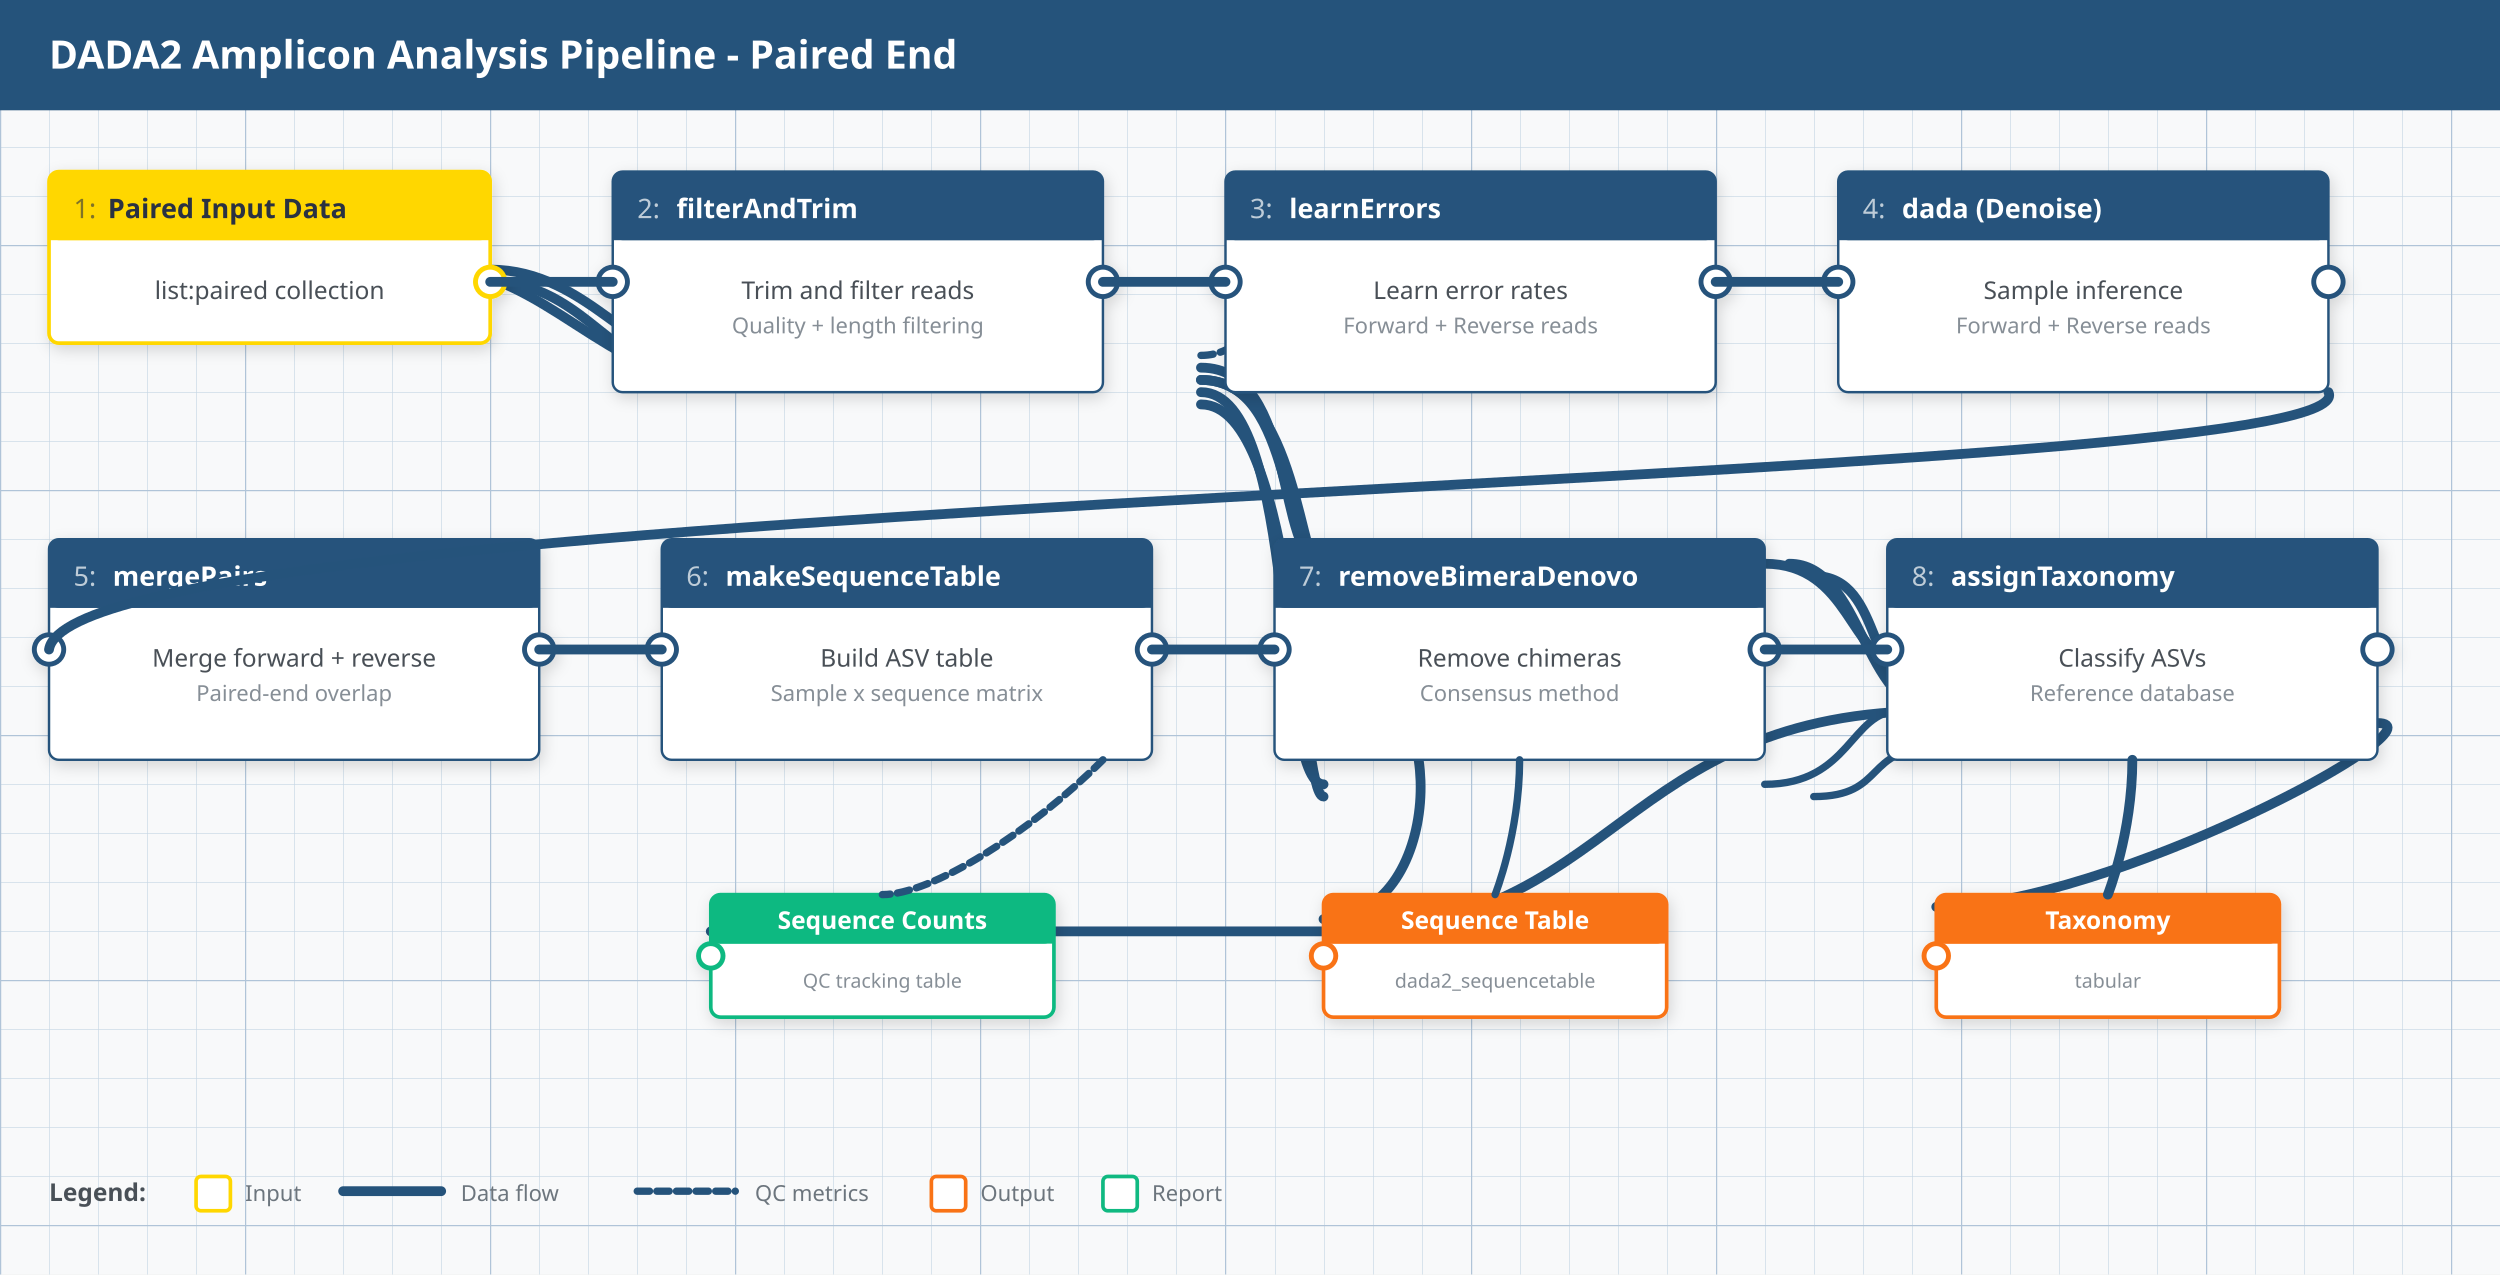
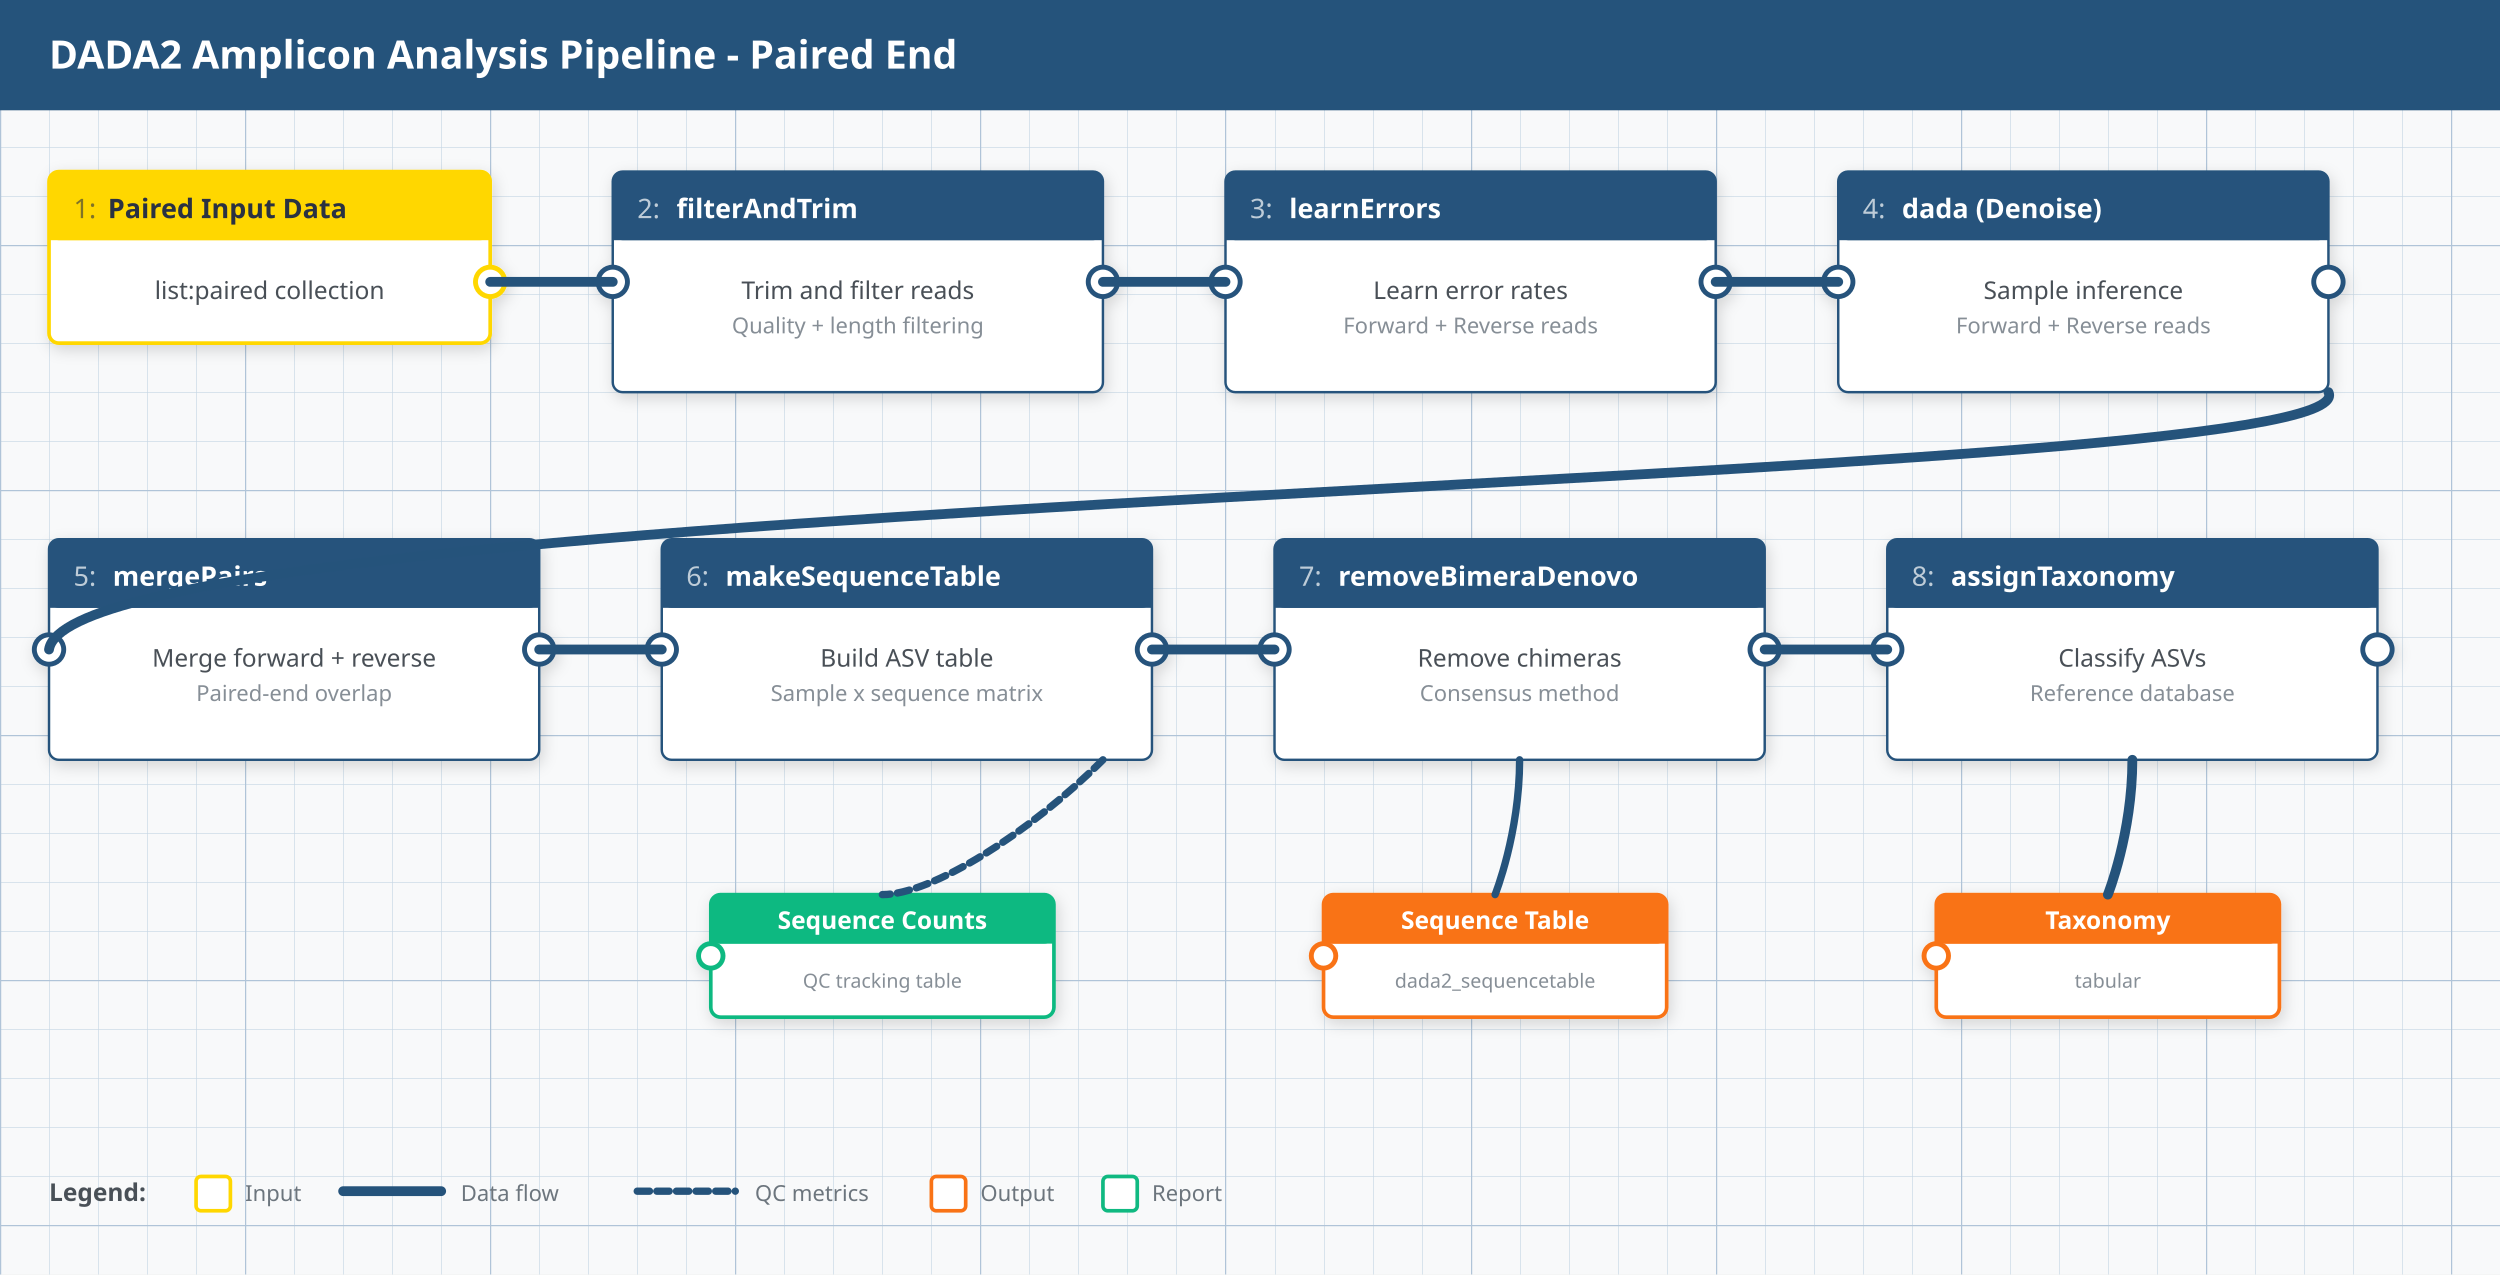
<svg xmlns="http://www.w3.org/2000/svg" viewBox="0 0 1020 520" role="img" aria-label="DADA2 paired-end amplicon analysis workflow diagram">
  <defs>
    <pattern id="grid" width="20" height="20" patternUnits="userSpaceOnUse">
      <path d="M 20 0 L 0 0 0 20" fill="none" stroke="#c5d5e4" stroke-width="0.5" />
    </pattern>
    <pattern id="grid-major" width="100" height="100" patternUnits="userSpaceOnUse">
      <rect width="100" height="100" fill="url(#grid)" />
      <path d="M 100 0 L 0 0 0 100" fill="none" stroke="#b0c4d8" stroke-width="1" />
    </pattern>
    <style>
      .connection { stroke: #25537b; stroke-width: 4; fill: none; stroke-linecap: round; }
      .connection-qc { stroke: #25537b; stroke-width: 3; fill: none; stroke-linecap: round; stroke-dasharray: 5 3; }
      .connection-secondary { stroke: #25537b; stroke-width: 3; fill: none; stroke-linecap: round; }
      .node-card { filter: drop-shadow(1px 2px 3px rgba(0,0,0,0.15)); }
    </style>
  </defs>
  <rect width="1020" height="520" fill="#f8f9fa" />
  <rect width="1020" height="520" fill="url(#grid-major)" />
  <rect x="0" y="0" width="1020" height="45" fill="#25537b" />
  <text x="20" y="28" font-family="system-ui, sans-serif" font-size="16" font-weight="600" fill="white">DADA2 Amplicon Analysis Pipeline - Paired End</text>
-   <path d="M 200 115 C 240 115, 250 155, 290 155" class="connection" />
-   <path d="M 490 145 C 520 145, 520 95, 540 95" class="connection-qc" />
-   <path d="M 490 155 C 530 155, 530 235, 540 235" class="connection" />
-   <path d="M 490 165 C 530 165, 530 325, 540 325" class="connection" />
-   <path d="M 740 235 C 770 235, 760 285, 790 285" class="connection" />
-   <path d="M 740 325 C 770 325, 760 305, 790 305" class="connection-secondary" />
-   <path d="M 970 295 C 1000 295, 860 370, 790 370" class="connection" />
-   <path d="M 200 110 C 240 110, 260 150, 290 150" class="connection" />
-   <path d="M 490 150 C 530 150, 520 230, 540 230" class="connection" />
-   <path d="M 490 160 C 530 160, 520 320, 540 320" class="connection" />
-   <path d="M 720 230 C 755 230, 755 270, 775 270" class="connection" />
-   <path d="M 720 320 C 755 320, 755 290, 775 290" class="connection-secondary" />
-   <path d="M 555 280 C 590 280, 590 375, 540 375" class="connection" />
-   <path d="M 180 110 C 220 110, 250 155, 290 155" class="connection" />
-   <path d="M 490 155 C 530 155, 520 230, 545 230" class="connection" />
-   <path d="M 730 230 C 760 230, 760 290, 790 290" class="connection" />
-   <path d="M 790 290 C 660 290, 660 380, 545 380" class="connection" />
-   <path d="M 545 380 C 510 380, 510 380, 290 380" class="connection" />
-   <path d="M 180 110 C 225 110, 245 152, 290 152" class="connection" opacity="0" />
-   <path d="M 490 152 C 520 152, 520 225, 540 225" class="connection" opacity="0" />
  <g class="node-card" transform="translate(20,70)">
    <rect width="180" height="70" rx="4" fill="white" stroke="#ffd700" stroke-width="1.5" />
    <rect width="180" height="28" rx="4" fill="#ffd700" />
    <rect x="0" y="24" width="180" height="4" fill="#ffd700" />
    <text x="10" y="19" font-family="system-ui, sans-serif" font-size="11" fill="rgba(44,49,67,0.6)">1:</text>
    <text x="24" y="19" font-family="system-ui, sans-serif" font-size="11" font-weight="600" fill="#2C3143">Paired Input Data</text>
    <text x="90" y="52" text-anchor="middle" font-family="system-ui, sans-serif" font-size="10" fill="#495057">list:paired collection</text>
    <circle cx="180" cy="45" r="6" fill="white" stroke="#ffd700" stroke-width="2" />
  </g>
  <g class="node-card" transform="translate(250,70)">
    <rect width="200" height="90" rx="4" fill="white" stroke="#25537b" stroke-width="1" />
    <rect width="200" height="28" rx="4" fill="#25537b" />
    <rect x="0" y="24" width="200" height="4" fill="#25537b" />
    <text x="10" y="19" font-family="system-ui, sans-serif" font-size="11" fill="rgba(255,255,255,0.7)">2:</text>
    <text x="26" y="19" font-family="system-ui, sans-serif" font-size="11" font-weight="600" fill="white">filterAndTrim</text>
    <text x="100" y="52" text-anchor="middle" font-family="system-ui, sans-serif" font-size="10" fill="#495057">Trim and filter reads</text>
    <text x="100" y="66" text-anchor="middle" font-family="system-ui, sans-serif" font-size="9" fill="#868e96">Quality + length filtering</text>
    <circle cx="0" cy="45" r="6" fill="white" stroke="#25537b" stroke-width="2" />
    <circle cx="200" cy="45" r="6" fill="white" stroke="#25537b" stroke-width="2" />
  </g>
  <g class="node-card" transform="translate(500,70)">
    <rect width="200" height="90" rx="4" fill="white" stroke="#25537b" stroke-width="1" />
    <rect width="200" height="28" rx="4" fill="#25537b" />
    <rect x="0" y="24" width="200" height="4" fill="#25537b" />
    <text x="10" y="19" font-family="system-ui, sans-serif" font-size="11" fill="rgba(255,255,255,0.7)">3:</text>
    <text x="26" y="19" font-family="system-ui, sans-serif" font-size="11" font-weight="600" fill="white">learnErrors</text>
    <text x="100" y="52" text-anchor="middle" font-family="system-ui, sans-serif" font-size="10" fill="#495057">Learn error rates</text>
    <text x="100" y="66" text-anchor="middle" font-family="system-ui, sans-serif" font-size="9" fill="#868e96">Forward + Reverse reads</text>
    <circle cx="0" cy="45" r="6" fill="white" stroke="#25537b" stroke-width="2" />
    <circle cx="200" cy="45" r="6" fill="white" stroke="#25537b" stroke-width="2" />
  </g>
  <g class="node-card" transform="translate(750,70)">
    <rect width="200" height="90" rx="4" fill="white" stroke="#25537b" stroke-width="1" />
    <rect width="200" height="28" rx="4" fill="#25537b" />
    <rect x="0" y="24" width="200" height="4" fill="#25537b" />
    <text x="10" y="19" font-family="system-ui, sans-serif" font-size="11" fill="rgba(255,255,255,0.7)">4:</text>
    <text x="26" y="19" font-family="system-ui, sans-serif" font-size="11" font-weight="600" fill="white">dada (Denoise)</text>
    <text x="100" y="52" text-anchor="middle" font-family="system-ui, sans-serif" font-size="10" fill="#495057">Sample inference</text>
    <text x="100" y="66" text-anchor="middle" font-family="system-ui, sans-serif" font-size="9" fill="#868e96">Forward + Reverse reads</text>
    <circle cx="0" cy="45" r="6" fill="white" stroke="#25537b" stroke-width="2" />
    <circle cx="200" cy="45" r="6" fill="white" stroke="#25537b" stroke-width="2" />
  </g>
  <g class="node-card" transform="translate(20,220)">
    <rect width="200" height="90" rx="4" fill="white" stroke="#25537b" stroke-width="1" />
    <rect width="200" height="28" rx="4" fill="#25537b" />
    <rect x="0" y="24" width="200" height="4" fill="#25537b" />
    <text x="10" y="19" font-family="system-ui, sans-serif" font-size="11" fill="rgba(255,255,255,0.7)">5:</text>
    <text x="26" y="19" font-family="system-ui, sans-serif" font-size="11" font-weight="600" fill="white">mergePairs</text>
    <text x="100" y="52" text-anchor="middle" font-family="system-ui, sans-serif" font-size="10" fill="#495057">Merge forward + reverse</text>
    <text x="100" y="66" text-anchor="middle" font-family="system-ui, sans-serif" font-size="9" fill="#868e96">Paired-end overlap</text>
    <circle cx="0" cy="45" r="6" fill="white" stroke="#25537b" stroke-width="2" />
    <circle cx="200" cy="45" r="6" fill="white" stroke="#25537b" stroke-width="2" />
  </g>
  <g class="node-card" transform="translate(270,220)">
    <rect width="200" height="90" rx="4" fill="white" stroke="#25537b" stroke-width="1" />
    <rect width="200" height="28" rx="4" fill="#25537b" />
    <rect x="0" y="24" width="200" height="4" fill="#25537b" />
    <text x="10" y="19" font-family="system-ui, sans-serif" font-size="11" fill="rgba(255,255,255,0.7)">6:</text>
    <text x="26" y="19" font-family="system-ui, sans-serif" font-size="11" font-weight="600" fill="white">makeSequenceTable</text>
    <text x="100" y="52" text-anchor="middle" font-family="system-ui, sans-serif" font-size="10" fill="#495057">Build ASV table</text>
    <text x="100" y="66" text-anchor="middle" font-family="system-ui, sans-serif" font-size="9" fill="#868e96">Sample x sequence matrix</text>
    <circle cx="0" cy="45" r="6" fill="white" stroke="#25537b" stroke-width="2" />
    <circle cx="200" cy="45" r="6" fill="white" stroke="#25537b" stroke-width="2" />
  </g>
  <g class="node-card" transform="translate(520,220)">
    <rect width="200" height="90" rx="4" fill="white" stroke="#25537b" stroke-width="1" />
    <rect width="200" height="28" rx="4" fill="#25537b" />
    <rect x="0" y="24" width="200" height="4" fill="#25537b" />
    <text x="10" y="19" font-family="system-ui, sans-serif" font-size="11" fill="rgba(255,255,255,0.7)">7:</text>
    <text x="26" y="19" font-family="system-ui, sans-serif" font-size="11" font-weight="600" fill="white">removeBimeraDenovo</text>
    <text x="100" y="52" text-anchor="middle" font-family="system-ui, sans-serif" font-size="10" fill="#495057">Remove chimeras</text>
    <text x="100" y="66" text-anchor="middle" font-family="system-ui, sans-serif" font-size="9" fill="#868e96">Consensus method</text>
    <circle cx="0" cy="45" r="6" fill="white" stroke="#25537b" stroke-width="2" />
    <circle cx="200" cy="45" r="6" fill="white" stroke="#25537b" stroke-width="2" />
  </g>
  <g class="node-card" transform="translate(770,220)">
    <rect width="200" height="90" rx="4" fill="white" stroke="#25537b" stroke-width="1" />
    <rect width="200" height="28" rx="4" fill="#25537b" />
    <rect x="0" y="24" width="200" height="4" fill="#25537b" />
    <text x="10" y="19" font-family="system-ui, sans-serif" font-size="11" fill="rgba(255,255,255,0.7)">8:</text>
    <text x="26" y="19" font-family="system-ui, sans-serif" font-size="11" font-weight="600" fill="white">assignTaxonomy</text>
    <text x="100" y="52" text-anchor="middle" font-family="system-ui, sans-serif" font-size="10" fill="#495057">Classify ASVs</text>
    <text x="100" y="66" text-anchor="middle" font-family="system-ui, sans-serif" font-size="9" fill="#868e96">Reference database</text>
    <circle cx="0" cy="45" r="6" fill="white" stroke="#25537b" stroke-width="2" />
    <circle cx="200" cy="45" r="6" fill="white" stroke="#25537b" stroke-width="2" />
  </g>
-   <path d="M 200 105 C 230 105, 230 115, 250 115" class="connection" style="opacity:0" />
  <line x1="200" y1="115" x2="250" y2="115" class="connection" />
  <line x1="450" y1="115" x2="500" y2="115" class="connection" />
  <line x1="700" y1="115" x2="750" y2="115" class="connection" />
  <path d="M 950 160 C 970 200, 30 200, 20 265" class="connection" />
  <line x1="220" y1="265" x2="270" y2="265" class="connection" />
  <line x1="470" y1="265" x2="520" y2="265" class="connection" />
  <line x1="720" y1="265" x2="770" y2="265" class="connection" />
-   <path d="M 620 160 C 640 185, 740 185, 760 195" class="connection-qc" style="opacity:0" />
  <g class="node-card" transform="translate(540,365)">
    <rect width="140" height="50" rx="4" fill="white" stroke="#f97316" stroke-width="1.5" />
    <rect width="140" height="20" rx="4" fill="#f97316" />
    <rect x="0" y="16" width="140" height="4" fill="#f97316" />
    <text x="70" y="14" text-anchor="middle" font-family="system-ui, sans-serif" font-size="10" font-weight="600" fill="white">Sequence Table</text>
    <text x="70" y="38" text-anchor="middle" font-family="system-ui, sans-serif" font-size="8" fill="#868e96">dada2_sequencetable</text>
    <circle cx="0" cy="25" r="5" fill="white" stroke="#f97316" stroke-width="2" />
  </g>
  <g class="node-card" transform="translate(790,365)">
    <rect width="140" height="50" rx="4" fill="white" stroke="#f97316" stroke-width="1.5" />
    <rect width="140" height="20" rx="4" fill="#f97316" />
    <rect x="0" y="16" width="140" height="4" fill="#f97316" />
    <text x="70" y="14" text-anchor="middle" font-family="system-ui, sans-serif" font-size="10" font-weight="600" fill="white">Taxonomy</text>
    <text x="70" y="38" text-anchor="middle" font-family="system-ui, sans-serif" font-size="8" fill="#868e96">tabular</text>
    <circle cx="0" cy="25" r="5" fill="white" stroke="#f97316" stroke-width="2" />
  </g>
  <g class="node-card" transform="translate(290,365)">
    <rect width="140" height="50" rx="4" fill="white" stroke="#10b981" stroke-width="1.5" />
    <rect width="140" height="20" rx="4" fill="#10b981" />
    <rect x="0" y="16" width="140" height="4" fill="#10b981" />
    <text x="70" y="14" text-anchor="middle" font-family="system-ui, sans-serif" font-size="10" font-weight="600" fill="white">Sequence Counts</text>
    <text x="70" y="38" text-anchor="middle" font-family="system-ui, sans-serif" font-size="8" fill="#868e96">QC tracking table</text>
    <circle cx="0" cy="25" r="5" fill="white" stroke="#10b981" stroke-width="2" />
  </g>
  <path d="M 620 310 C 620 340, 610 365, 610 365" class="connection-secondary" />
  <path d="M 870 310 C 870 340, 860 365, 860 365" class="connection" />
  <path d="M 450 310 C 420 340, 380 365, 360 365" class="connection-qc" />
  <g transform="translate(20,490)">
    <text x="0" y="0" font-family="system-ui, sans-serif" font-size="10" font-weight="600" fill="#495057">Legend:</text>
    <rect x="60" y="-10" width="14" height="14" rx="2" fill="white" stroke="#ffd700" stroke-width="1.5" />
    <text x="80" y="0" font-family="system-ui, sans-serif" font-size="9" fill="#6c757d">Input</text>
    <line x1="120" y1="-4" x2="160" y2="-4" stroke="#25537b" stroke-width="4" stroke-linecap="round" />
    <text x="168" y="0" font-family="system-ui, sans-serif" font-size="9" fill="#6c757d">Data flow</text>
    <line x1="240" y1="-4" x2="280" y2="-4" stroke="#25537b" stroke-width="3" stroke-linecap="round" stroke-dasharray="5 3" />
    <text x="288" y="0" font-family="system-ui, sans-serif" font-size="9" fill="#6c757d">QC metrics</text>
    <rect x="360" y="-10" width="14" height="14" rx="2" fill="white" stroke="#f97316" stroke-width="1.5" />
    <text x="380" y="0" font-family="system-ui, sans-serif" font-size="9" fill="#6c757d">Output</text>
    <rect x="430" y="-10" width="14" height="14" rx="2" fill="white" stroke="#10b981" stroke-width="1.5" />
    <text x="450" y="0" font-family="system-ui, sans-serif" font-size="9" fill="#6c757d">Report</text>
  </g>
</svg>
